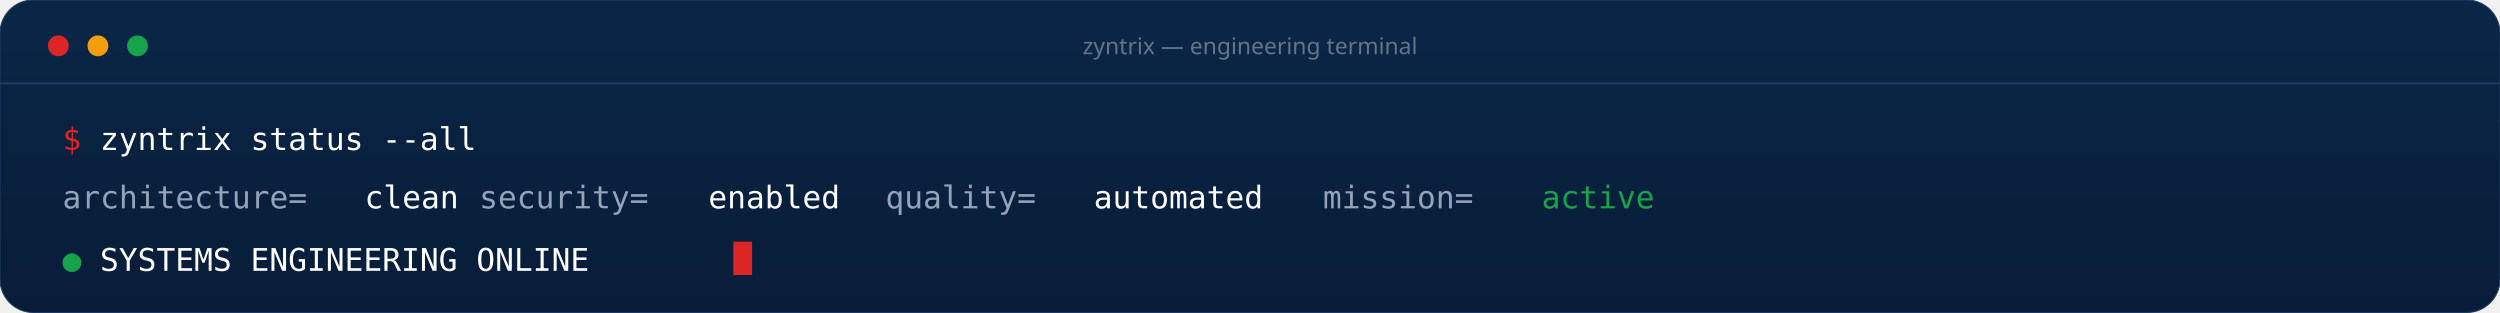
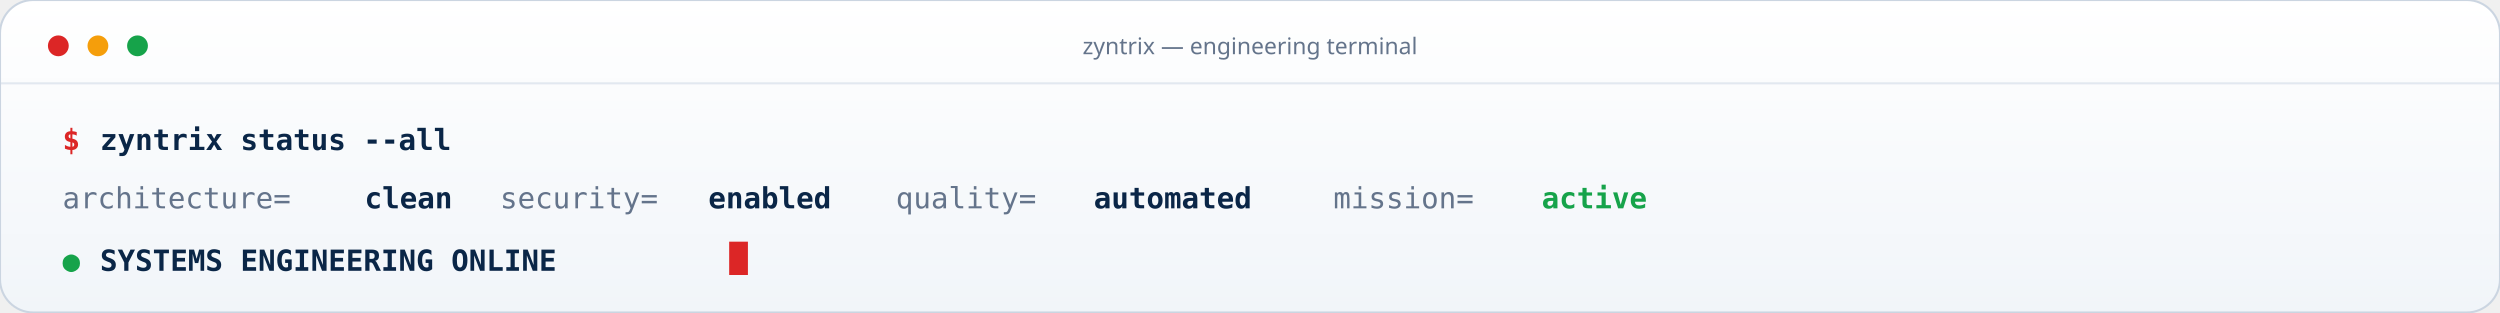
<svg xmlns="http://www.w3.org/2000/svg" width="1200" height="150" viewBox="0 0 1200 150">
  <defs>
    <linearGradient id="fbg" x1="0" x2="0" y1="0" y2="1">
-       <stop offset="0%" stop-color="#0A2647" />
-       <stop offset="100%" stop-color="#081D38" />
+       <stop offset="0%" stop-color="#FFFFFF" />
+       <stop offset="100%" stop-color="#F1F5F9" />
    </linearGradient>
  </defs>
  <rect width="1200" height="150" rx="16" fill="url(#fbg)" />
  <circle cx="28" cy="22" r="5" fill="#DC2626" />
  <circle cx="47" cy="22" r="5" fill="#F59E0B" />
  <circle cx="66" cy="22" r="5" fill="#16A34A" />
  <text x="600" y="26" text-anchor="middle" fill="#64748B" font-family="'Segoe UI',system-ui,sans-serif" font-size="11">zyntrix — engineering terminal</text>
-   <path d="M0 40H1200" stroke="#1E3A5F" stroke-width="1" />
-   <g font-family="'Cascadia Code','Fira Code',monospace" font-size="15">
-     <text x="30" y="72" fill="#DC2626">$</text>
-     <text x="48" y="72" fill="#FFFFFF">zyntrix status --all</text>
-     <text x="30" y="100" fill="#94A3B8">architecture=</text>
-     <text x="175" y="100" fill="#FFFFFF">clean</text>
-     <text x="230" y="100" fill="#94A3B8">security=</text>
-     <text x="340" y="100" fill="#FFFFFF">enabled</text>
-     <text x="425" y="100" fill="#94A3B8">quality=</text>
-     <text x="525" y="100" fill="#FFFFFF">automated</text>
-     <text x="635" y="100" fill="#94A3B8">mission=</text>
-     <text x="740" y="100" fill="#16A34A">active</text>
+   <path d="M0 40H1200" stroke="#E2E8F0" stroke-width="1" />
+   <g font-family="'Cascadia Code','Fira Code',monospace" font-size="14">
+     <text x="30" y="72" fill="#DC2626" font-weight="700">$</text>
+     <text x="48" y="72" fill="#0A2647" font-weight="700">zyntrix status --all</text>
+     <text x="30" y="100" fill="#64748B">architecture=</text>
+     <text x="175" y="100" fill="#0A2647" font-weight="700">clean</text>
+     <text x="240" y="100" fill="#64748B">security=</text>
+     <text x="340" y="100" fill="#0A2647" font-weight="700">enabled</text>
+     <text x="430" y="100" fill="#64748B">quality=</text>
+     <text x="525" y="100" fill="#0A2647" font-weight="700">automated</text>
+     <text x="640" y="100" fill="#64748B">mission=</text>
+     <text x="740" y="100" fill="#16A34A" font-weight="700">active</text>
    <text x="30" y="130" fill="#16A34A">●</text>
-     <text x="48" y="130" fill="#FFFFFF">SYSTEMS ENGINEERING ONLINE</text>
+     <text x="48" y="130" fill="#0A2647" font-weight="700">SYSTEMS ENGINEERING ONLINE</text>
  </g>
-   <rect x="352" y="116" width="9" height="16" fill="#DC2626">
+   <rect x="350" y="116" width="9" height="16" fill="#DC2626">
    <animate attributeName="opacity" values="1;0;1" dur="1s" repeatCount="indefinite" />
  </rect>
-   <rect width="1200" height="150" rx="16" fill="none" stroke="#1E3A5F" stroke-width=".5" />
+   <rect width="1200" height="150" rx="16" fill="none" stroke="#CBD5E1" stroke-width="1" />
</svg>
